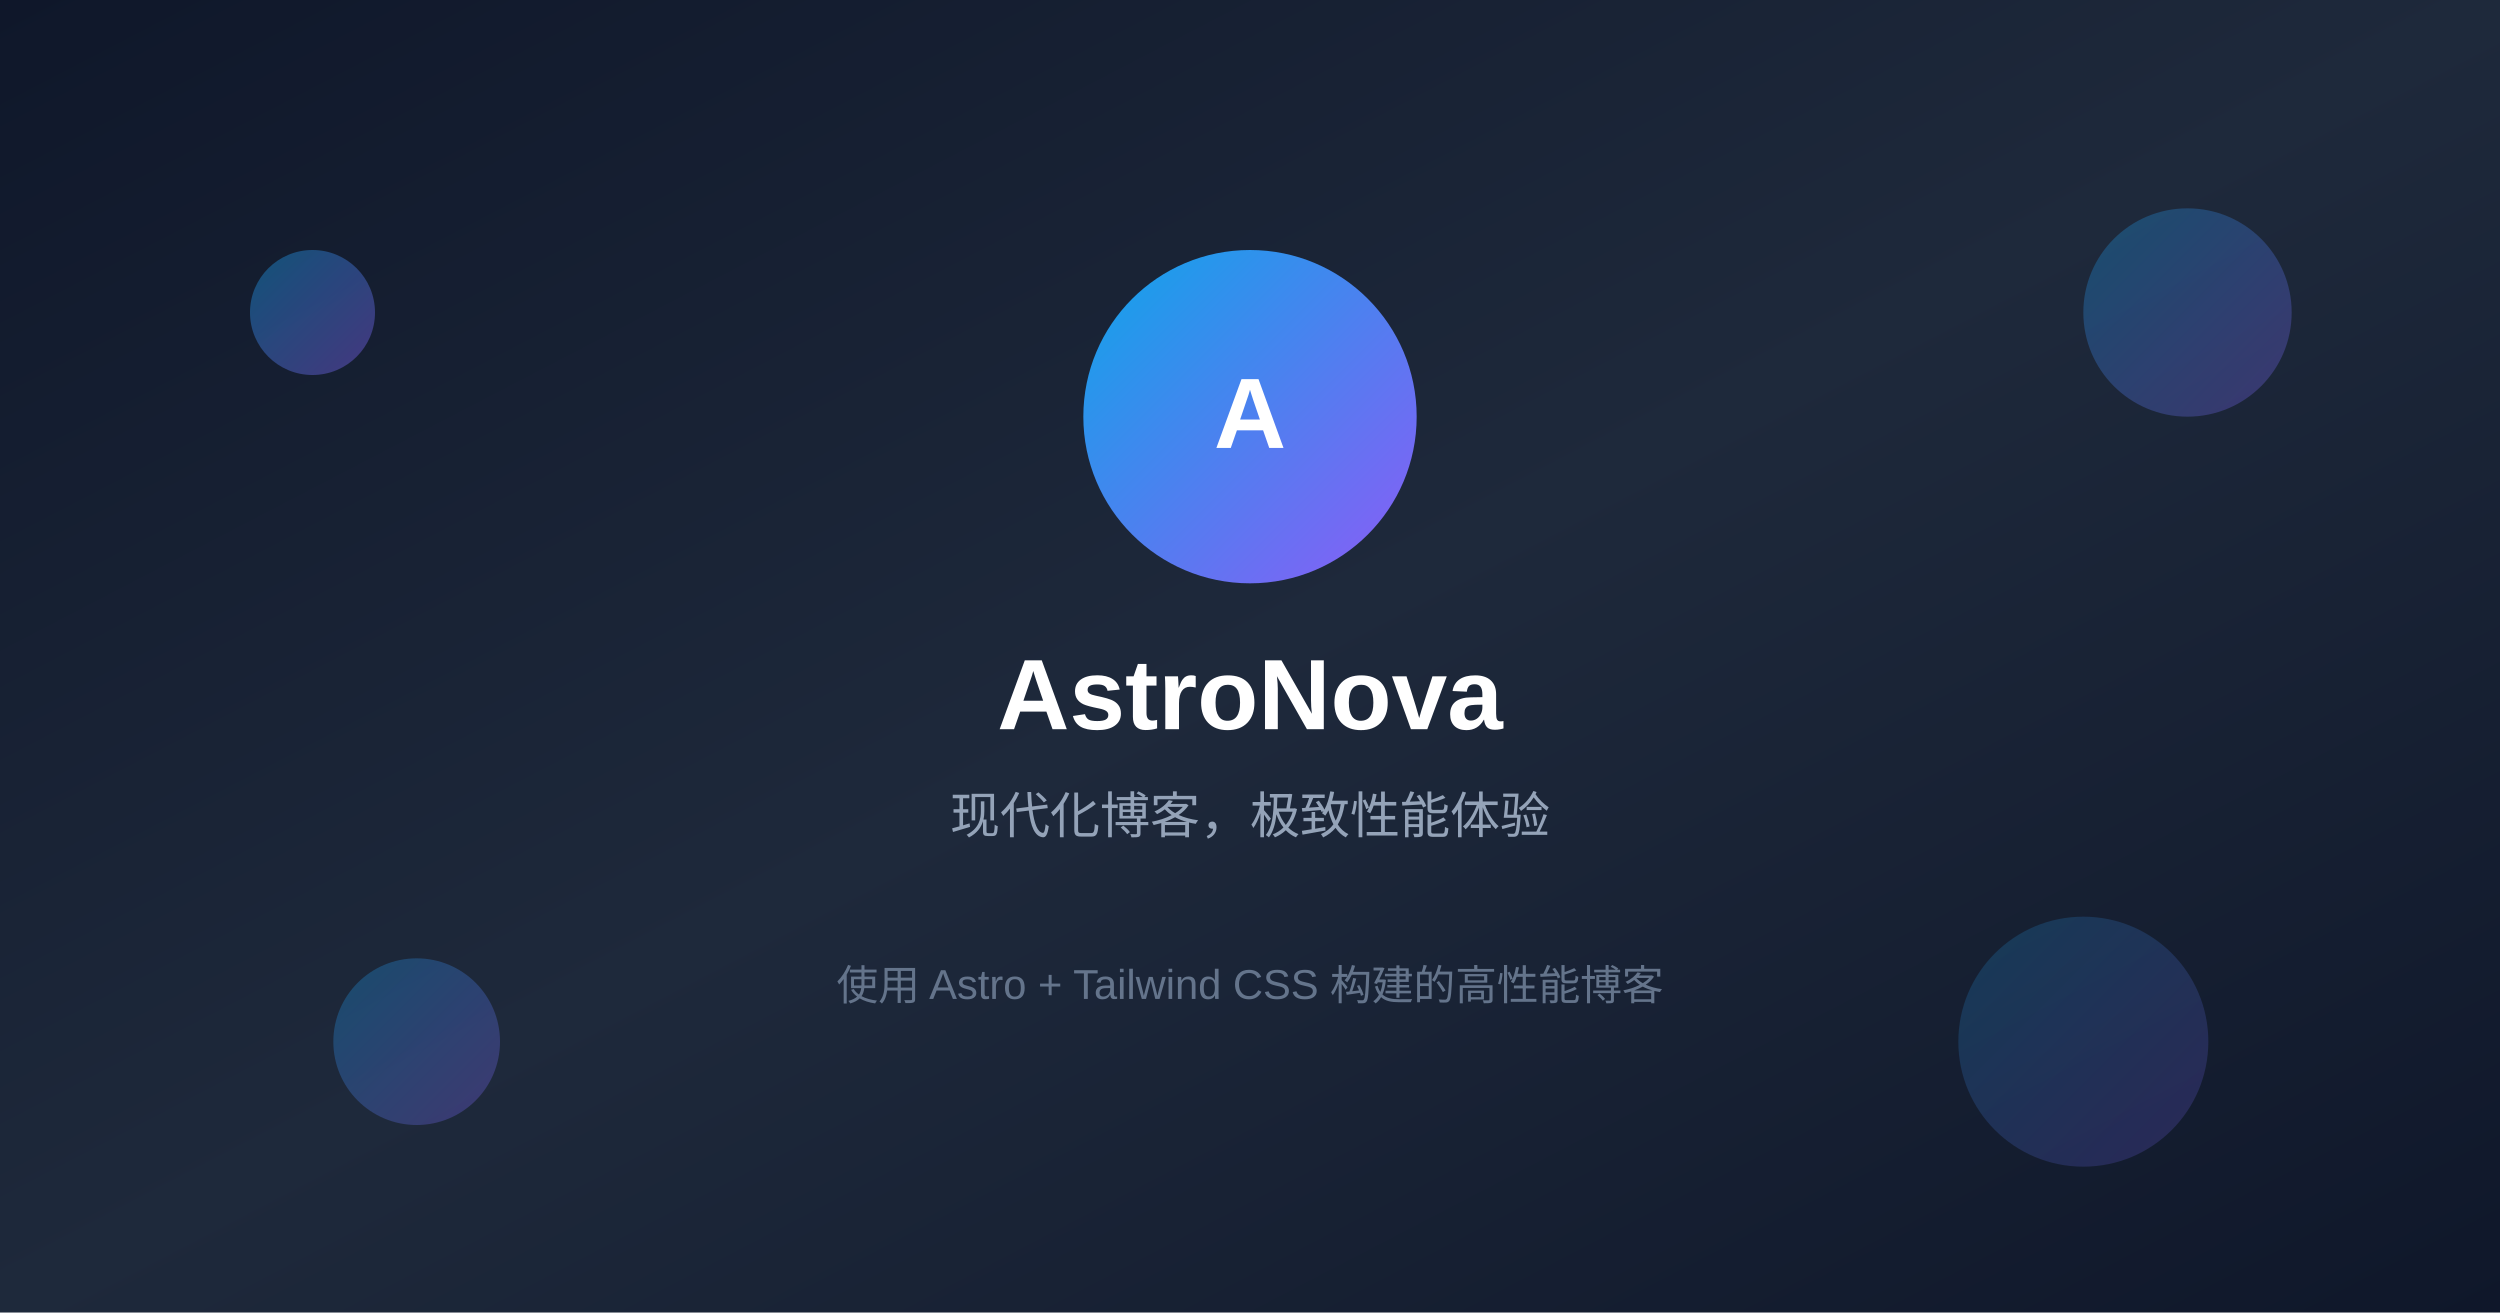
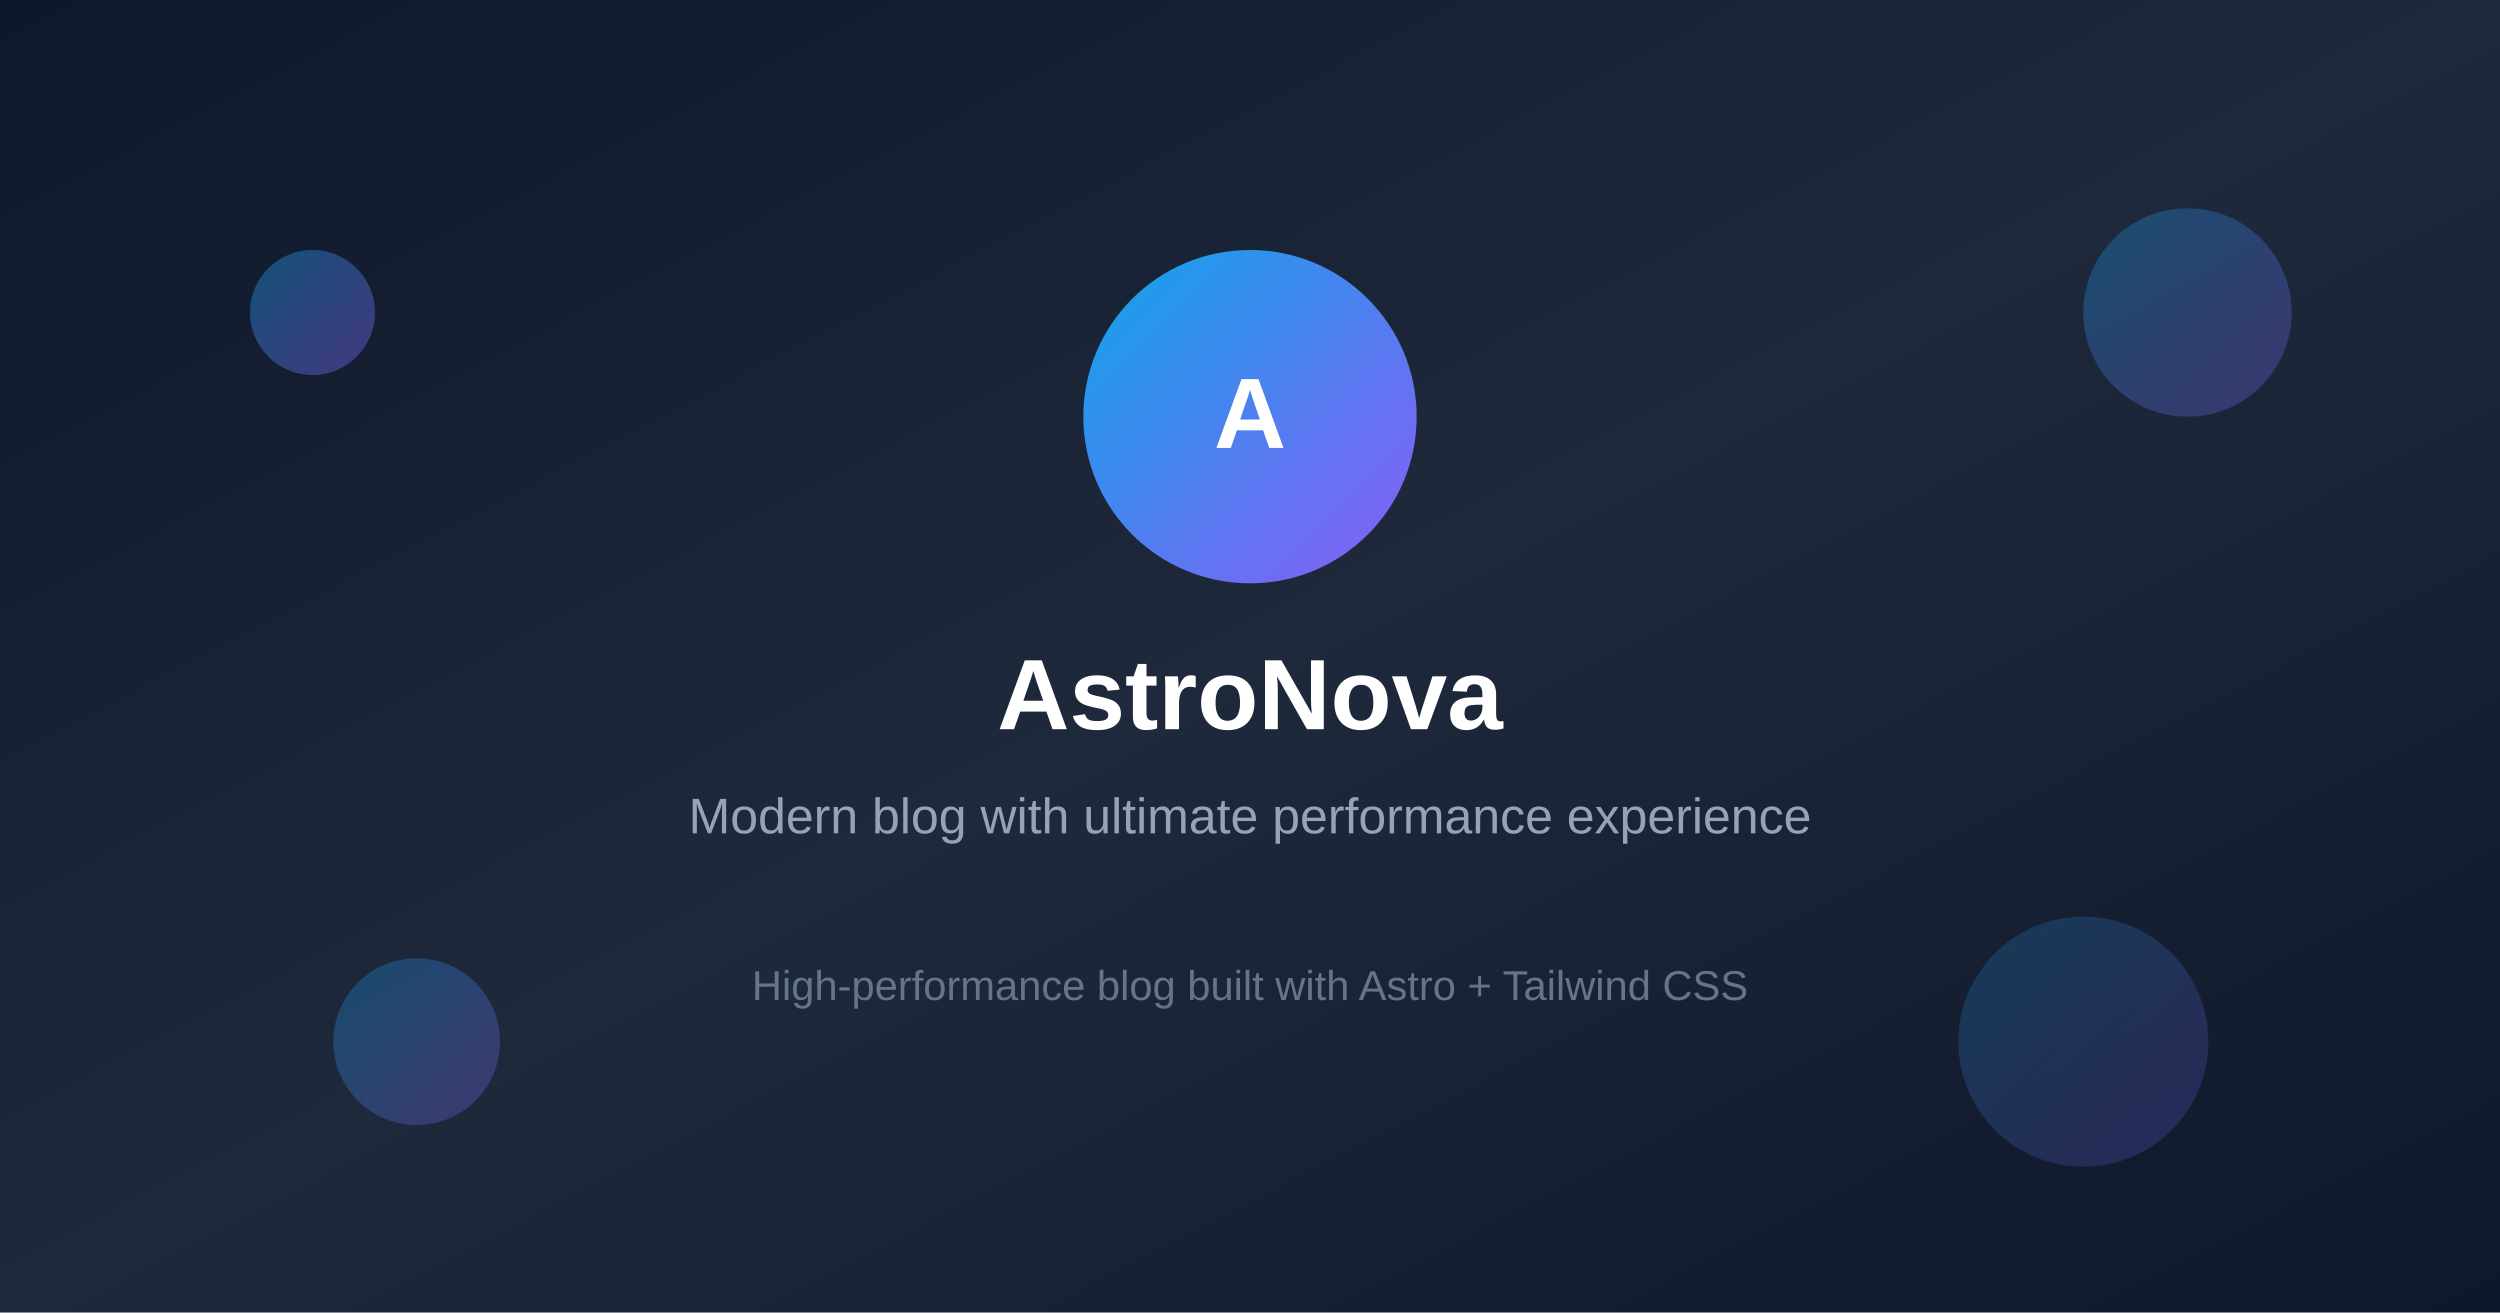
<svg xmlns="http://www.w3.org/2000/svg" viewBox="0 0 1200 630">
  <defs>
    <linearGradient id="ogBg" x1="0%" y1="0%" x2="100%" y2="100%">
      <stop offset="0%" style="stop-color:#0f172a;stop-opacity:1" />
      <stop offset="50%" style="stop-color:#1e293b;stop-opacity:1" />
      <stop offset="100%" style="stop-color:#0f172a;stop-opacity:1" />
    </linearGradient>
    <linearGradient id="ogAccent" x1="0%" y1="0%" x2="100%" y2="100%">
      <stop offset="0%" style="stop-color:#0ea5e9;stop-opacity:1" />
      <stop offset="100%" style="stop-color:#8b5cf6;stop-opacity:1" />
    </linearGradient>
  </defs>
  <rect width="1200" height="630" fill="url(#ogBg)" />
  <g transform="translate(600, 200)">
    <circle cx="0" cy="0" r="80" fill="url(#ogAccent)" />
    <text x="0" y="15" text-anchor="middle" fill="white" font-size="48" font-family="Arial, sans-serif" font-weight="bold">A</text>
  </g>
  <text x="600" y="350" text-anchor="middle" fill="white" font-size="48" font-family="Arial, sans-serif" font-weight="bold">AstroNova</text>
-   <text x="600" y="400" text-anchor="middle" fill="#94a3b8" font-size="24" font-family="Arial, sans-serif">现代化博客，极致性能体验</text>
-   <text x="600" y="480" text-anchor="middle" fill="#64748b" font-size="20" font-family="Arial, sans-serif">使用 Astro + Tailwind CSS 构建的高性能博客</text>
+   <text x="600" y="400" text-anchor="middle" fill="#94a3b8" font-size="24" font-family="Arial, sans-serif">Modern blog with ultimate performance experience</text>
+   <text x="600" y="480" text-anchor="middle" fill="#64748b" font-size="20" font-family="Arial, sans-serif">High-performance blog built with Astro + Tailwind CSS</text>
  <circle cx="200" cy="500" r="40" fill="url(#ogAccent)" opacity="0.3" />
  <circle cx="1000" cy="500" r="60" fill="url(#ogAccent)" opacity="0.2" />
  <circle cx="150" cy="150" r="30" fill="url(#ogAccent)" opacity="0.4" />
  <circle cx="1050" cy="150" r="50" fill="url(#ogAccent)" opacity="0.3" />
</svg>
